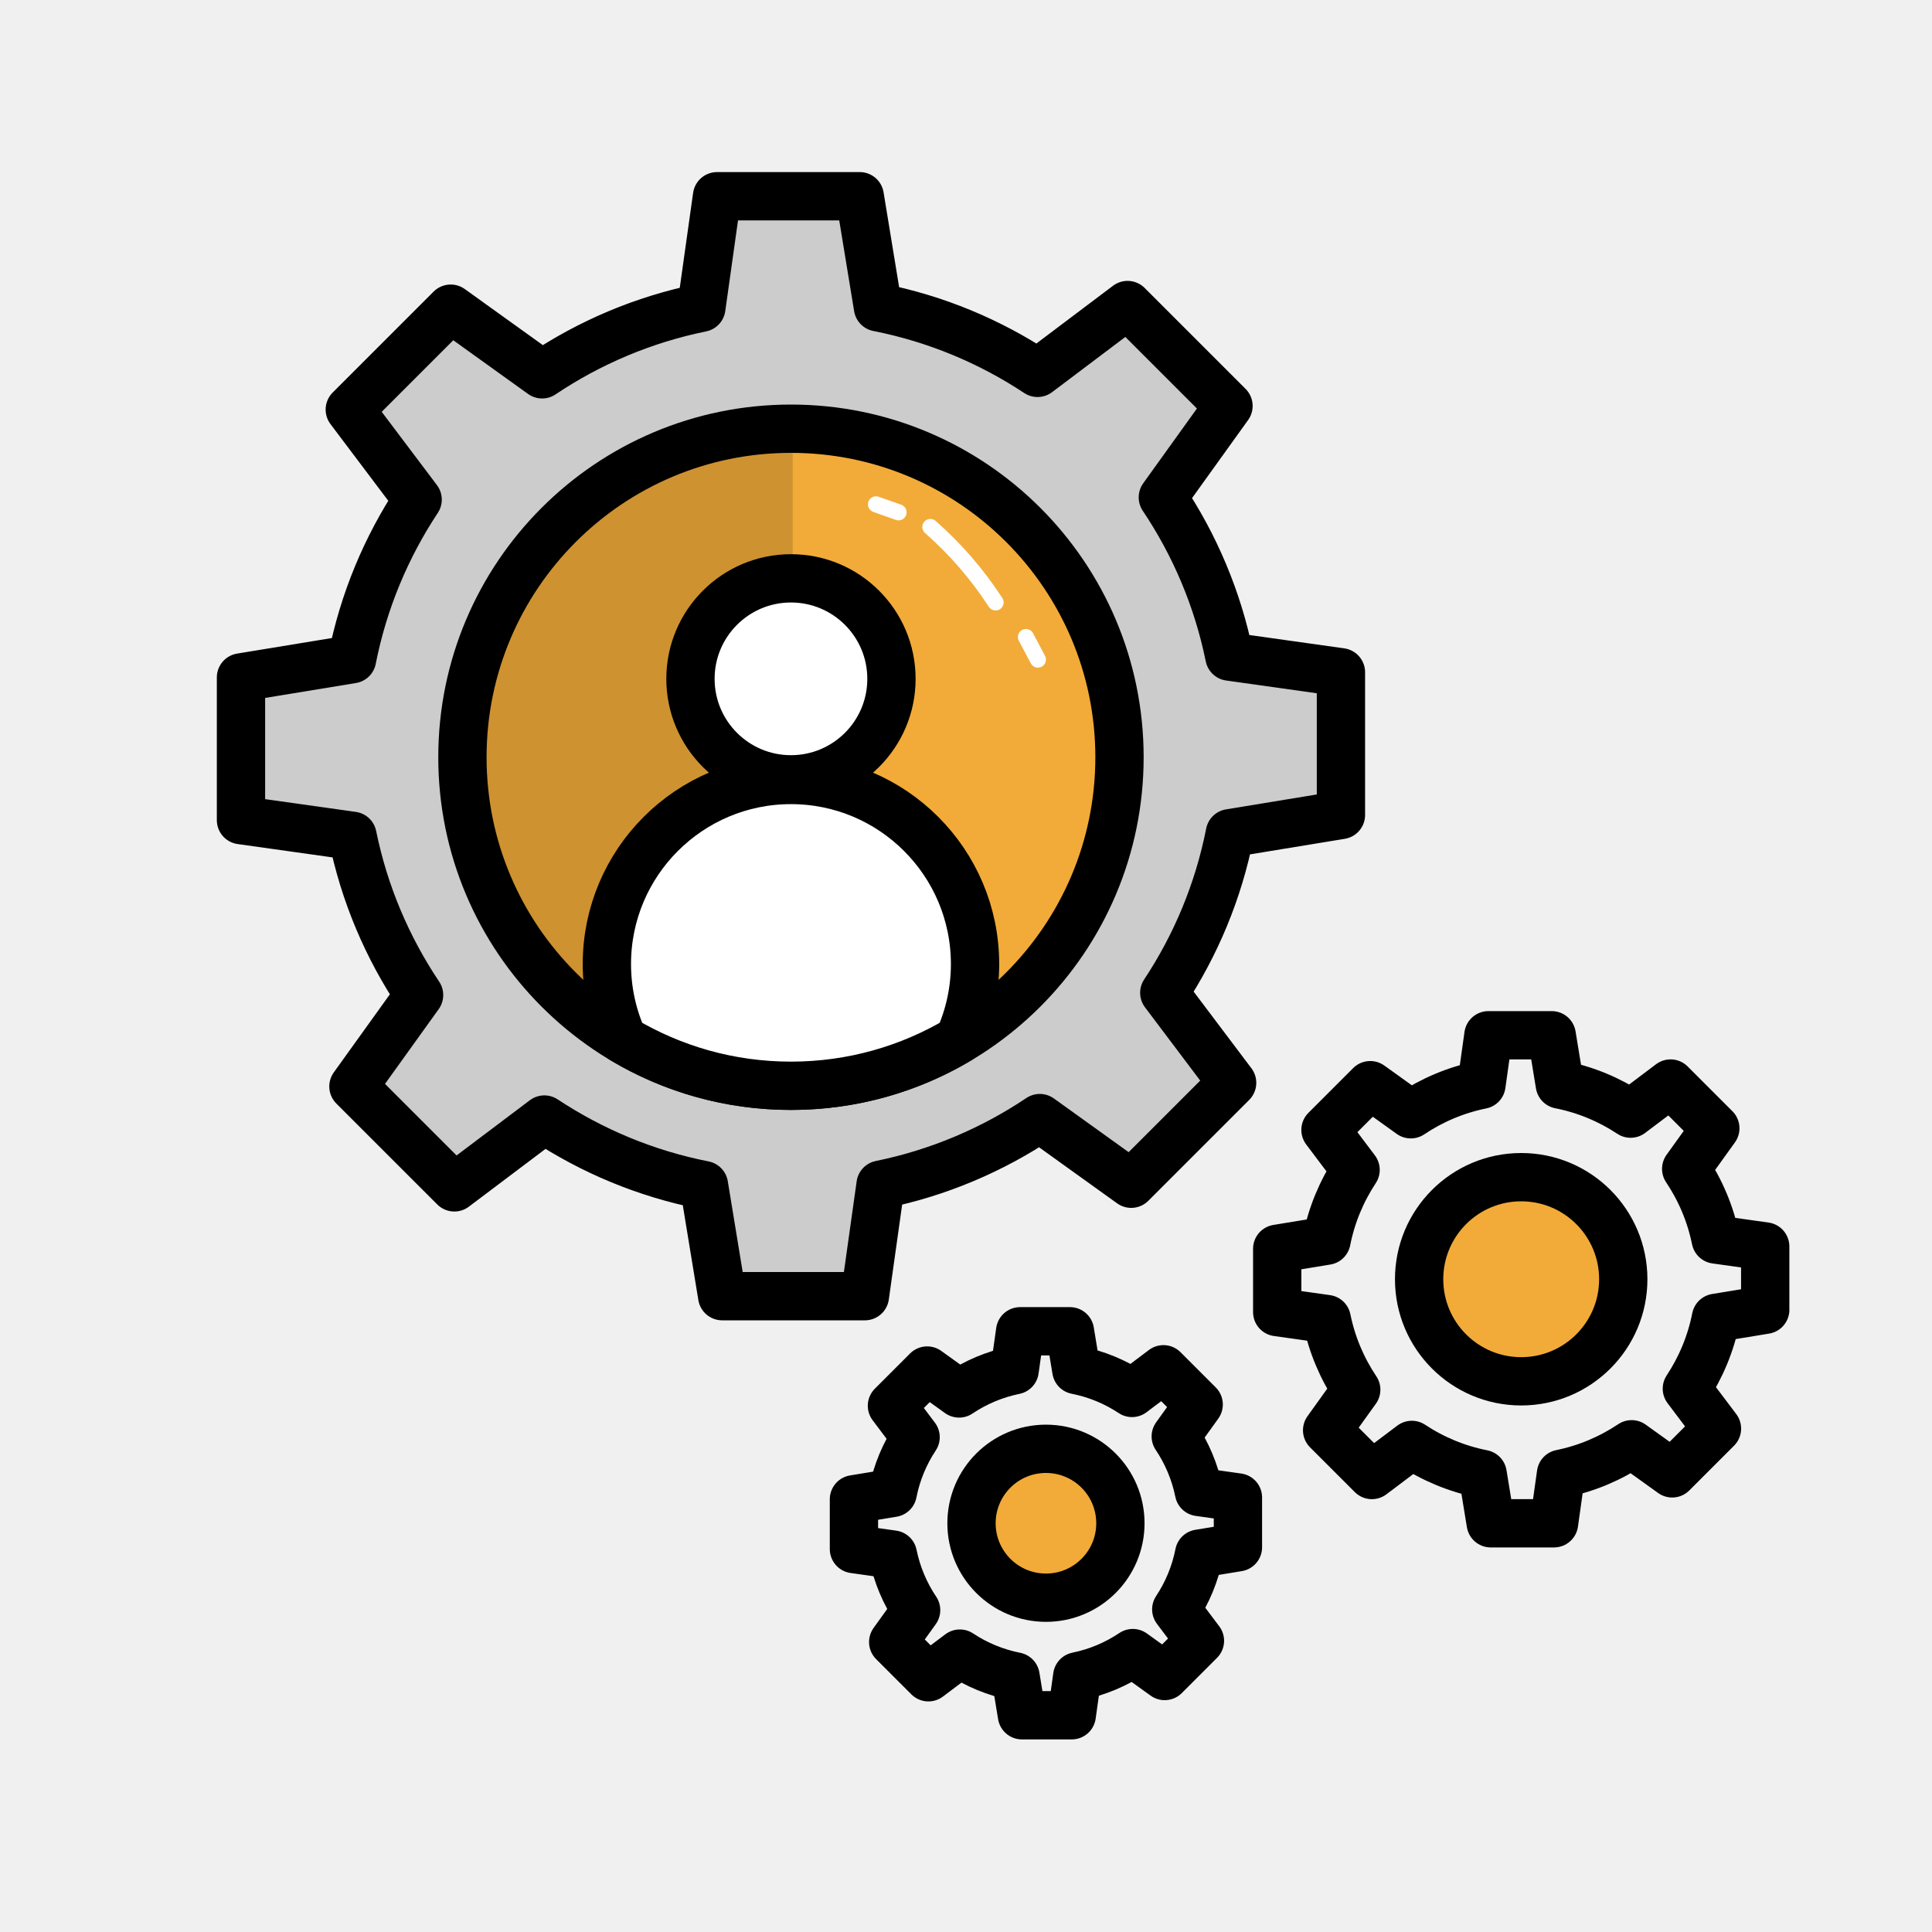
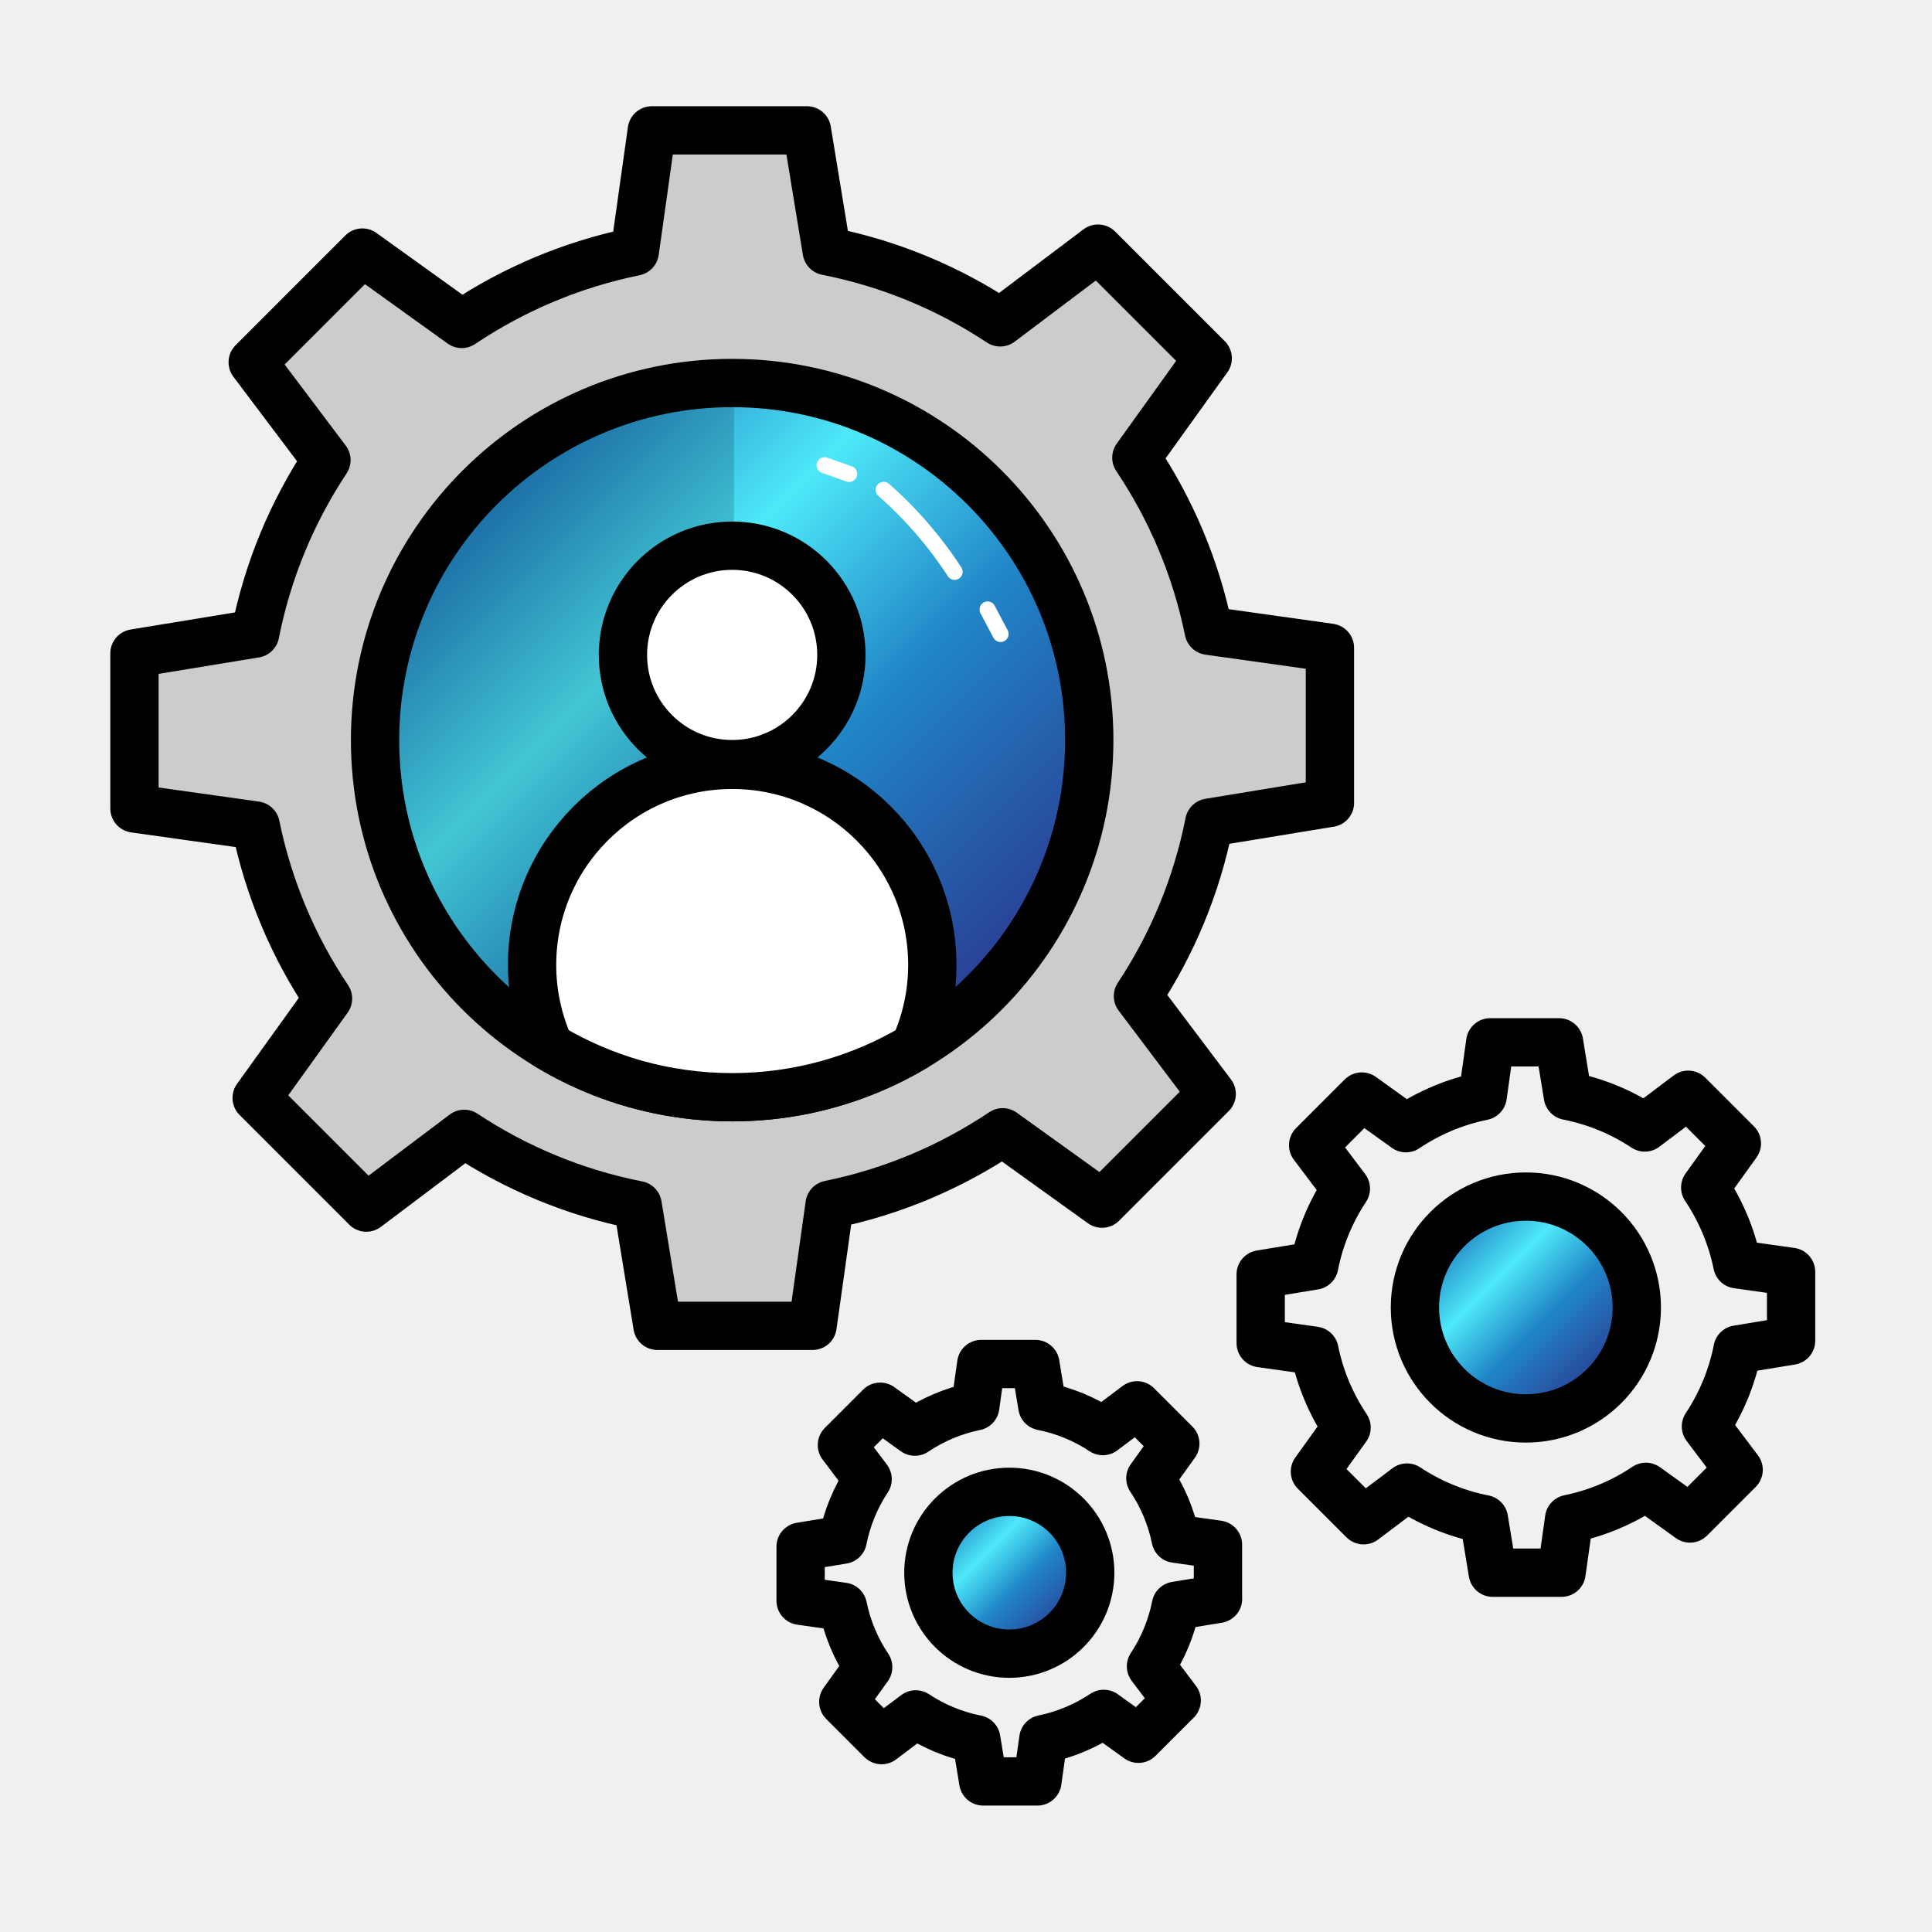
- <svg xmlns="http://www.w3.org/2000/svg" viewBox="0 0 600 600">
-   <g id="color">
-     <circle cx="246.71" cy="235.67" r="103.1" style="fill:#f2ab38;" />
-     <circle cx="473.52" cy="396.19" r="30.6" style="fill:#f2ab38;" />
-     <circle cx="325.13" cy="472.76" r="22.81" style="fill:#f2ab38;" />
+ <svg xmlns="http://www.w3.org/2000/svg" xmlns:xlink="http://www.w3.org/1999/xlink" viewBox="0 0 600 600">
+   <defs>
+     <linearGradient id="Unbenannter_Verlauf_21" x1="149.3" y1="151.15" x2="307.79" y2="309.64" gradientUnits="userSpaceOnUse">
+       <stop offset="0" stop-color="#974619" />
+       <stop offset=".08" stop-color="#b26f49" />
+       <stop offset=".18" stop-color="#d7a58a" />
+       <stop offset=".26" stop-color="#efc7b2" />
+       <stop offset=".3" stop-color="#f8d5c2" />
+       <stop offset=".34" stop-color="#e9c3b0" />
+       <stop offset=".47" stop-color="#b98a74" />
+       <stop offset=".57" stop-color="#966049" />
+       <stop offset=".66" stop-color="#81462e" />
+       <stop offset=".71" stop-color="#793d25" />
+       <stop offset="1" stop-color="#6d3119" />
+     </linearGradient>
+     <linearGradient id="Unbenannter_Verlauf_21-2" x1="451.55" y1="381.35" x2="498.58" y2="428.38" xlink:href="#Unbenannter_Verlauf_21" />
+     <linearGradient id="Unbenannter_Verlauf_21-3" x1="296.25" y1="470.56" x2="331.31" y2="505.62" xlink:href="#Unbenannter_Verlauf_21" />
+     <linearGradient id="Unbenannter_Verlauf_18" x1="149.3" y1="151.15" x2="307.79" y2="309.64" gradientUnits="userSpaceOnUse">
+       <stop offset="0" stop-color="#9a9b9f" />
+       <stop offset=".31" stop-color="#fefefe" />
+       <stop offset=".38" stop-color="#e0e0e1" />
+       <stop offset=".47" stop-color="#c1c1c3" />
+       <stop offset=".54" stop-color="#adaeb0" />
+       <stop offset=".6" stop-color="#a7a8aa" />
+       <stop offset=".72" stop-color="#abacae" />
+       <stop offset=".86" stop-color="#b8b9bb" />
+       <stop offset="1" stop-color="#cdced0" />
+     </linearGradient>
+     <linearGradient id="Unbenannter_Verlauf_18-2" x1="451.55" y1="381.35" x2="498.58" y2="428.38" xlink:href="#Unbenannter_Verlauf_18" />
+     <linearGradient id="Unbenannter_Verlauf_18-3" x1="296.25" y1="470.56" x2="331.31" y2="505.62" xlink:href="#Unbenannter_Verlauf_18" />
+     <linearGradient id="Neues_Verlaufsfeld_1" x1="149.3" y1="151.15" x2="307.79" y2="309.64" gradientUnits="userSpaceOnUse">
+       <stop offset="0" stop-color="#a36d0a" />
+       <stop offset=".31" stop-color="#f8fb9f" />
+       <stop offset=".6" stop-color="#cf9618" />
+       <stop offset="1" stop-color="#a16705" />
+     </linearGradient>
+     <linearGradient id="Neues_Verlaufsfeld_1-2" x1="451.55" y1="381.35" x2="498.58" y2="428.38" xlink:href="#Neues_Verlaufsfeld_1" />
+     <linearGradient id="Neues_Verlaufsfeld_1-3" x1="296.25" y1="470.56" x2="331.31" y2="505.62" xlink:href="#Neues_Verlaufsfeld_1" />
+     <linearGradient id="Unbenannter_Verlauf_24" x1="149.3" y1="151.15" x2="307.79" y2="309.64" gradientUnits="userSpaceOnUse">
+       <stop offset="0" stop-color="#1d7abf" />
+       <stop offset=".31" stop-color="#4ee9f9" />
+       <stop offset=".6" stop-color="#2085c7" />
+       <stop offset="1" stop-color="#2a3b92" />
+     </linearGradient>
+     <linearGradient id="Unbenannter_Verlauf_24-2" x1="451.55" y1="381.35" x2="498.58" y2="428.38" xlink:href="#Unbenannter_Verlauf_24" />
+     <linearGradient id="Unbenannter_Verlauf_24-3" x1="296.25" y1="470.56" x2="331.31" y2="505.62" xlink:href="#Unbenannter_Verlauf_24" />
+   </defs>
+   <g id="lvl-1">
+     <circle cx="228.54" cy="230.4" r="112.07" style="fill:url(#Unbenannter_Verlauf_21);" />
+     <circle cx="475.07" cy="404.87" r="33.26" style="fill:url(#Unbenannter_Verlauf_21-2);" />
+     <circle cx="313.78" cy="488.09" r="24.79" style="fill:url(#Unbenannter_Verlauf_21-3);" />
  </g>
-   <g id="Ebene_2">
+   <g id="lvl-2">
+     <circle cx="228.54" cy="230.4" r="112.07" style="fill:url(#Unbenannter_Verlauf_18);" />
+     <circle cx="475.07" cy="404.87" r="33.26" style="fill:url(#Unbenannter_Verlauf_18-2);" />
+     <circle cx="313.78" cy="488.09" r="24.79" style="fill:url(#Unbenannter_Verlauf_18-3);" />
+   </g>
+   <g id="lvl-3">
+     <circle cx="228.54" cy="230.4" r="112.07" style="fill:url(#Neues_Verlaufsfeld_1);" />
+     <circle cx="475.07" cy="404.87" r="33.26" style="fill:url(#Neues_Verlaufsfeld_1-2);" />
+     <circle cx="313.78" cy="488.09" r="24.79" style="fill:url(#Neues_Verlaufsfeld_1-3);" />
+   </g>
+   <g id="lvl-max">
+     <circle cx="228.54" cy="230.4" r="112.07" style="fill:url(#Unbenannter_Verlauf_24);" />
+     <circle cx="475.07" cy="404.87" r="33.26" style="fill:url(#Unbenannter_Verlauf_24-2);" />
+     <circle cx="313.78" cy="488.09" r="24.79" style="fill:url(#Unbenannter_Verlauf_24-3);" />
+   </g>
+   <g id="icons">
    <g>
-       <path d="M416.44,253.1v-44.32l-34.63-4.87c-3.66-17.99-10.8-34.72-20.68-49.45l20.39-28.39-31.34-31.34-27.96,21.07c-14.78-9.78-31.54-16.82-49.56-20.37l-5.66-34.49h-44.32l-4.87,34.63c-17.99,3.66-34.72,10.8-49.45,20.68l-28.39-20.39-31.34,31.34,21.07,27.96c-9.78,14.79-16.82,31.54-20.37,49.56l-34.49,5.66v44.32l34.63,4.87c3.66,17.99,10.8,34.71,20.68,49.45l-20.39,28.39,31.34,31.34,27.96-21.07c14.79,9.79,31.54,16.82,49.56,20.37l5.66,34.49h44.32l4.87-34.63c17.99-3.66,34.71-10.8,49.45-20.68l28.39,20.39,31.34-31.34-21.07-27.96c9.79-14.78,16.82-31.54,20.37-49.56l34.49-5.66Z" style="fill:none; stroke:#000; stroke-linecap:round; stroke-linejoin:round; stroke-width:15px;" />
-       <circle cx="472.42" cy="397.28" r="31.7" style="fill:none; stroke:#000; stroke-miterlimit:10; stroke-width:15px;" />
-       <path d="M548.2,406.76v-19.66l-15.37-2.16c-1.62-7.98-4.79-15.4-9.17-21.94l9.05-12.6-13.9-13.9-12.41,9.35c-6.56-4.34-14-7.46-21.99-9.04l-2.51-15.3h-19.66l-2.16,15.37c-7.98,1.62-15.4,4.79-21.94,9.17l-12.6-9.04-13.9,13.9,9.35,12.41c-4.34,6.56-7.46,14-9.04,21.99l-15.3,2.51v19.66l15.37,2.16c1.62,7.98,4.79,15.4,9.17,21.94l-9.04,12.6,13.9,13.9,12.41-9.35c6.56,4.34,14,7.46,21.99,9.04l2.51,15.3h19.66l2.16-15.37c7.98-1.62,15.4-4.79,21.94-9.17l12.6,9.04,13.9-13.9-9.35-12.41c4.34-6.56,7.46-14,9.04-21.99l15.3-2.51Z" style="fill:none; stroke:#000; stroke-linecap:round; stroke-linejoin:round; stroke-width:15px;" />
-       <circle cx="324.83" cy="473.06" r="23.12" style="fill:none; stroke:#000; stroke-miterlimit:10; stroke-width:15px;" />
-       <path d="M384.45,480.52v-15.47l-12.09-1.7c-1.28-6.28-3.77-12.12-7.22-17.26l7.12-9.91-10.94-10.94-9.76,7.35c-5.16-3.42-11.01-5.87-17.3-7.11l-1.98-12.04h-15.47l-1.7,12.09c-6.28,1.28-12.12,3.77-17.26,7.22l-9.91-7.12-10.94,10.94,7.35,9.76c-3.42,5.16-5.87,11.01-7.11,17.3l-12.04,1.98v15.47l12.09,1.7c1.28,6.28,3.77,12.12,7.22,17.26l-7.12,9.91,10.94,10.94,9.76-7.35c5.16,3.42,11.01,5.87,17.3,7.11l1.98,12.04h15.47l1.7-12.09c6.28-1.28,12.12-3.77,17.26-7.22l9.91,7.12,10.94-10.94-7.35-9.76c3.42-5.16,5.87-11.01,7.11-17.3l12.04-1.98Z" style="fill:none; stroke:#000; stroke-linecap:round; stroke-linejoin:round; stroke-width:15px;" />
+       <path d="m413.02,249.34v-48.17l-37.64-5.29c-3.98-19.56-11.74-37.73-22.47-53.75l22.16-30.86-34.06-34.06-30.39,22.9c-16.07-10.64-34.28-18.28-53.87-22.14l-6.15-37.48h-48.17l-5.29,37.64c-19.56,3.98-37.73,11.74-53.75,22.47l-30.85-22.16-34.06,34.06,22.9,30.39c-10.64,16.07-18.28,34.29-22.14,53.87l-37.48,6.15v48.17l37.64,5.29c3.98,19.56,11.74,37.73,22.47,53.75l-22.16,30.85,34.06,34.06,30.39-22.9c16.07,10.64,34.29,18.28,53.87,22.14l6.15,37.48h48.17l5.29-37.64c19.56-3.98,37.73-11.74,53.75-22.47l30.85,22.16,34.06-34.06-22.9-30.39c10.64-16.07,18.28-34.28,22.14-53.87l37.49-6.15Z" style="fill:none; stroke:#000; stroke-linecap:round; stroke-linejoin:round; stroke-width:15px;" />
+       <circle cx="473.87" cy="406.06" r="34.45" style="fill:none; stroke:#000; stroke-miterlimit:10; stroke-width:15px;" />
+       <path d="m556.24,416.36v-21.37l-16.7-2.35c-1.76-8.68-5.21-16.74-9.97-23.85l9.83-13.69-15.11-15.11-13.48,10.16c-7.13-4.72-15.21-8.11-23.9-9.82l-2.73-16.63h-21.37l-2.35,16.7c-8.68,1.76-16.74,5.21-23.85,9.97l-13.69-9.83-15.11,15.11,10.16,13.48c-4.72,7.13-8.11,15.21-9.82,23.9l-16.63,2.73v21.37l16.7,2.35c1.76,8.68,5.21,16.74,9.97,23.85l-9.83,13.69,15.11,15.11,13.48-10.16c7.13,4.72,15.21,8.11,23.9,9.82l2.73,16.63h21.37l2.35-16.7c8.68-1.76,16.74-5.21,23.85-9.97l13.69,9.83,15.11-15.11-10.16-13.48c4.72-7.13,8.11-15.21,9.82-23.9l16.63-2.73Z" style="fill:none; stroke:#000; stroke-linecap:round; stroke-linejoin:round; stroke-width:15px;" />
+       <circle cx="313.45" cy="488.43" r="25.13" style="fill:none; stroke:#000; stroke-miterlimit:10; stroke-width:15px;" />
+       <path d="m378.25,496.53v-16.82l-13.14-1.85c-1.39-6.83-4.1-13.17-7.85-18.76l7.74-10.77-11.89-11.89-10.61,7.99c-5.61-3.71-11.97-6.38-18.8-7.73l-2.15-13.09h-16.82l-1.85,13.14c-6.83,1.39-13.17,4.1-18.76,7.85l-10.77-7.73-11.89,11.89,7.99,10.61c-3.71,5.61-6.38,11.97-7.73,18.8l-13.08,2.15v16.82l13.14,1.85c1.39,6.83,4.1,13.17,7.84,18.76l-7.73,10.77,11.89,11.89,10.61-7.99c5.61,3.71,11.97,6.38,18.81,7.73l2.15,13.09h16.82l1.85-13.14c6.83-1.39,13.17-4.1,18.76-7.84l10.77,7.73,11.89-11.89-7.99-10.61c3.71-5.61,6.38-11.97,7.73-18.8l13.09-2.15Z" style="fill:none; stroke:#000; stroke-linecap:round; stroke-linejoin:round; stroke-width:15px;" />
      <g style="opacity:.15;">
-         <path d="M246.17,132.57c-.18,0-.35,0-.53,0-56.35,0-102.03,45.68-102.03,102.03s45.68,102.03,102.03,102.03c.18,0,.35,0,.53,0V132.57Z" />
+         <path d="m227.95,118.34c-.19,0-.38,0-.57,0-61.25,0-110.9,49.65-110.9,110.9s49.65,110.9,110.9,110.9c.19,0,.38,0,.57,0V118.34Z" />
      </g>
      <g>
-         <circle cx="245.64" cy="235.17" r="102.03" style="fill:none; stroke:#000; stroke-linecap:round; stroke-linejoin:round; stroke-width:15px;" />
-         <circle cx="245.64" cy="210.82" r="31.21" style="fill:#fff; stroke:#000; stroke-linecap:round; stroke-linejoin:round; stroke-width:15px;" />
-         <path d="M245.64,242.23c-31.57,0-57.17,25.6-57.17,57.17,0,8.37,1.81,16.31,5.05,23.48,15.26,9.09,33.08,14.32,52.12,14.32s36.87-5.23,52.12-14.32c3.23-7.16,5.05-15.11,5.05-23.48,0-31.57-25.6-57.17-57.17-57.17Z" style="fill:#fff; stroke:#000; stroke-linecap:round; stroke-linejoin:round; stroke-width:15px;" />
+         <circle cx="227.38" cy="229.85" r="110.9" style="fill:none; stroke:#000; stroke-linecap:round; stroke-linejoin:round; stroke-width:15px;" />
+         <circle cx="227.38" cy="203.39" r="33.92" style="fill:#fff; stroke:#000; stroke-linecap:round; stroke-linejoin:round; stroke-width:15px;" />
+         <path d="m227.38,237.53c-34.32,0-62.14,27.82-62.14,62.14,0,9.1,1.97,17.73,5.49,25.52,16.58,9.88,35.95,15.57,56.66,15.57s40.07-5.69,56.66-15.57c3.51-7.79,5.49-16.42,5.49-25.52,0-34.32-27.82-62.14-62.14-62.14Z" style="fill:#fff; stroke:#000; stroke-linecap:round; stroke-linejoin:round; stroke-width:15px;" />
      </g>
      <g style="opacity:.15;">
-         <path d="M416.44,253.1v-44.32l-34.63-4.87c-3.66-17.99-10.8-34.72-20.68-49.45l20.39-28.39-31.34-31.34-27.96,21.07c-14.78-9.78-31.54-16.82-49.56-20.37l-5.66-34.49h-44.32l-4.87,34.63c-17.99,3.66-34.72,10.8-49.45,20.68l-28.39-20.39-31.34,31.34,21.07,27.96c-9.78,14.79-16.82,31.54-20.37,49.56l-34.49,5.66v44.32l34.63,4.87c3.66,17.99,10.8,34.71,20.68,49.45l-20.39,28.39,31.34,31.34,27.96-21.07c14.79,9.79,31.54,16.82,49.56,20.37l5.66,34.49h44.32l4.87-34.63c17.99-3.66,34.71-10.8,49.45-20.68l28.39,20.39,31.34-31.34-21.07-27.96c9.79-14.78,16.82-31.54,20.37-49.56l34.49-5.66Zm-170.79,84.1c-56.35,0-102.03-45.68-102.03-102.03s45.68-102.03,102.03-102.03,102.03,45.68,102.03,102.03-45.68,102.03-102.03,102.03Z" />
+         <path d="m413.02,249.34v-48.17l-37.64-5.29c-3.98-19.56-11.74-37.73-22.47-53.75l22.16-30.86-34.06-34.06-30.39,22.9c-16.07-10.64-34.28-18.28-53.87-22.14l-6.15-37.48h-48.17l-5.29,37.64c-19.56,3.98-37.73,11.74-53.75,22.47l-30.85-22.16-34.06,34.06,22.9,30.39c-10.64,16.07-18.28,34.29-22.14,53.87l-37.48,6.15v48.17l37.64,5.29c3.98,19.56,11.74,37.73,22.47,53.75l-22.16,30.85,34.06,34.06,30.39-22.9c16.07,10.64,34.29,18.28,53.87,22.14l6.15,37.48h48.17l5.29-37.64c19.56-3.98,37.73-11.74,53.75-22.47l30.85,22.16,34.06-34.06-22.9-30.39c10.64-16.07,18.28-34.28,22.14-53.87l37.49-6.15Zm-185.64,91.41c-61.25,0-110.9-49.65-110.9-110.9s49.65-110.9,110.9-110.9,110.9,49.65,110.9,110.9-49.65,110.9-110.9,110.9Z" />
      </g>
    </g>
  </g>
-   <g id="Ebene_4">
+   <g id="highlights">
    <g>
-       <path d="M272.05,156.63l7,2.47" style="fill:none; stroke:#fff; stroke-linecap:round; stroke-linejoin:round; stroke-width:5px;" />
-       <path d="M288.93,163.66c7.78,6.83,14.62,14.74,20.26,23.43" style="fill:none; stroke:#fff; stroke-linecap:round; stroke-linejoin:round; stroke-width:5px;" />
-       <path d="M318.62,197.84l3.71,7" style="fill:none; stroke:#fff; stroke-linecap:round; stroke-linejoin:round; stroke-width:5px;" />
+       <path d="m256.09,144.49l7.61,2.69" style="fill:none; stroke:#fff; stroke-linecap:round; stroke-linejoin:round; stroke-width:5px;" />
+       <path d="m274.43,152.13c8.46,7.43,15.9,16.02,22.03,25.46" style="fill:none; stroke:#fff; stroke-linecap:round; stroke-linejoin:round; stroke-width:5px;" />
+       <path d="m306.7,189.28l4.03,7.61" style="fill:none; stroke:#fff; stroke-linecap:round; stroke-linejoin:round; stroke-width:5px;" />
    </g>
  </g>
</svg>
